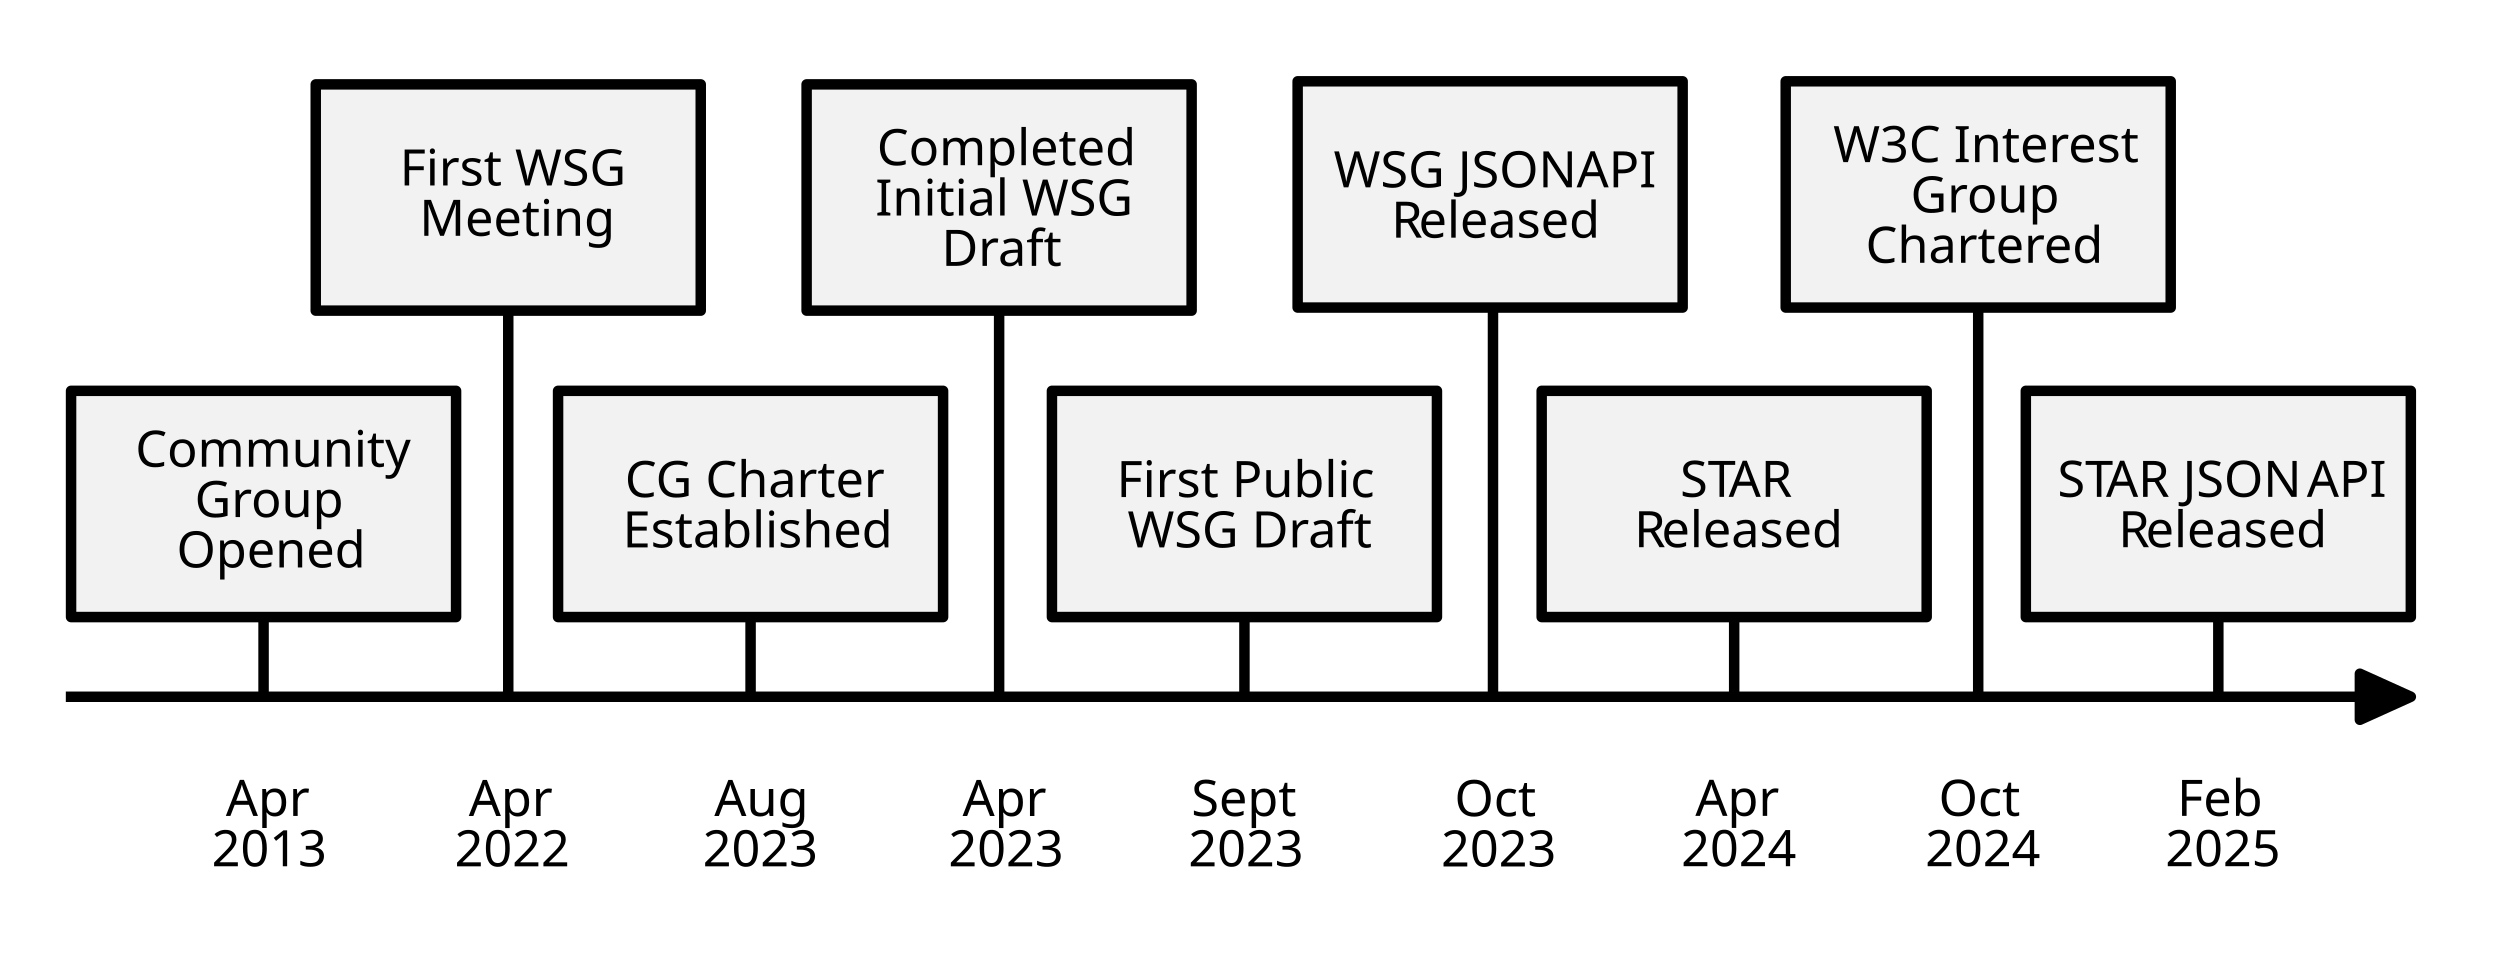
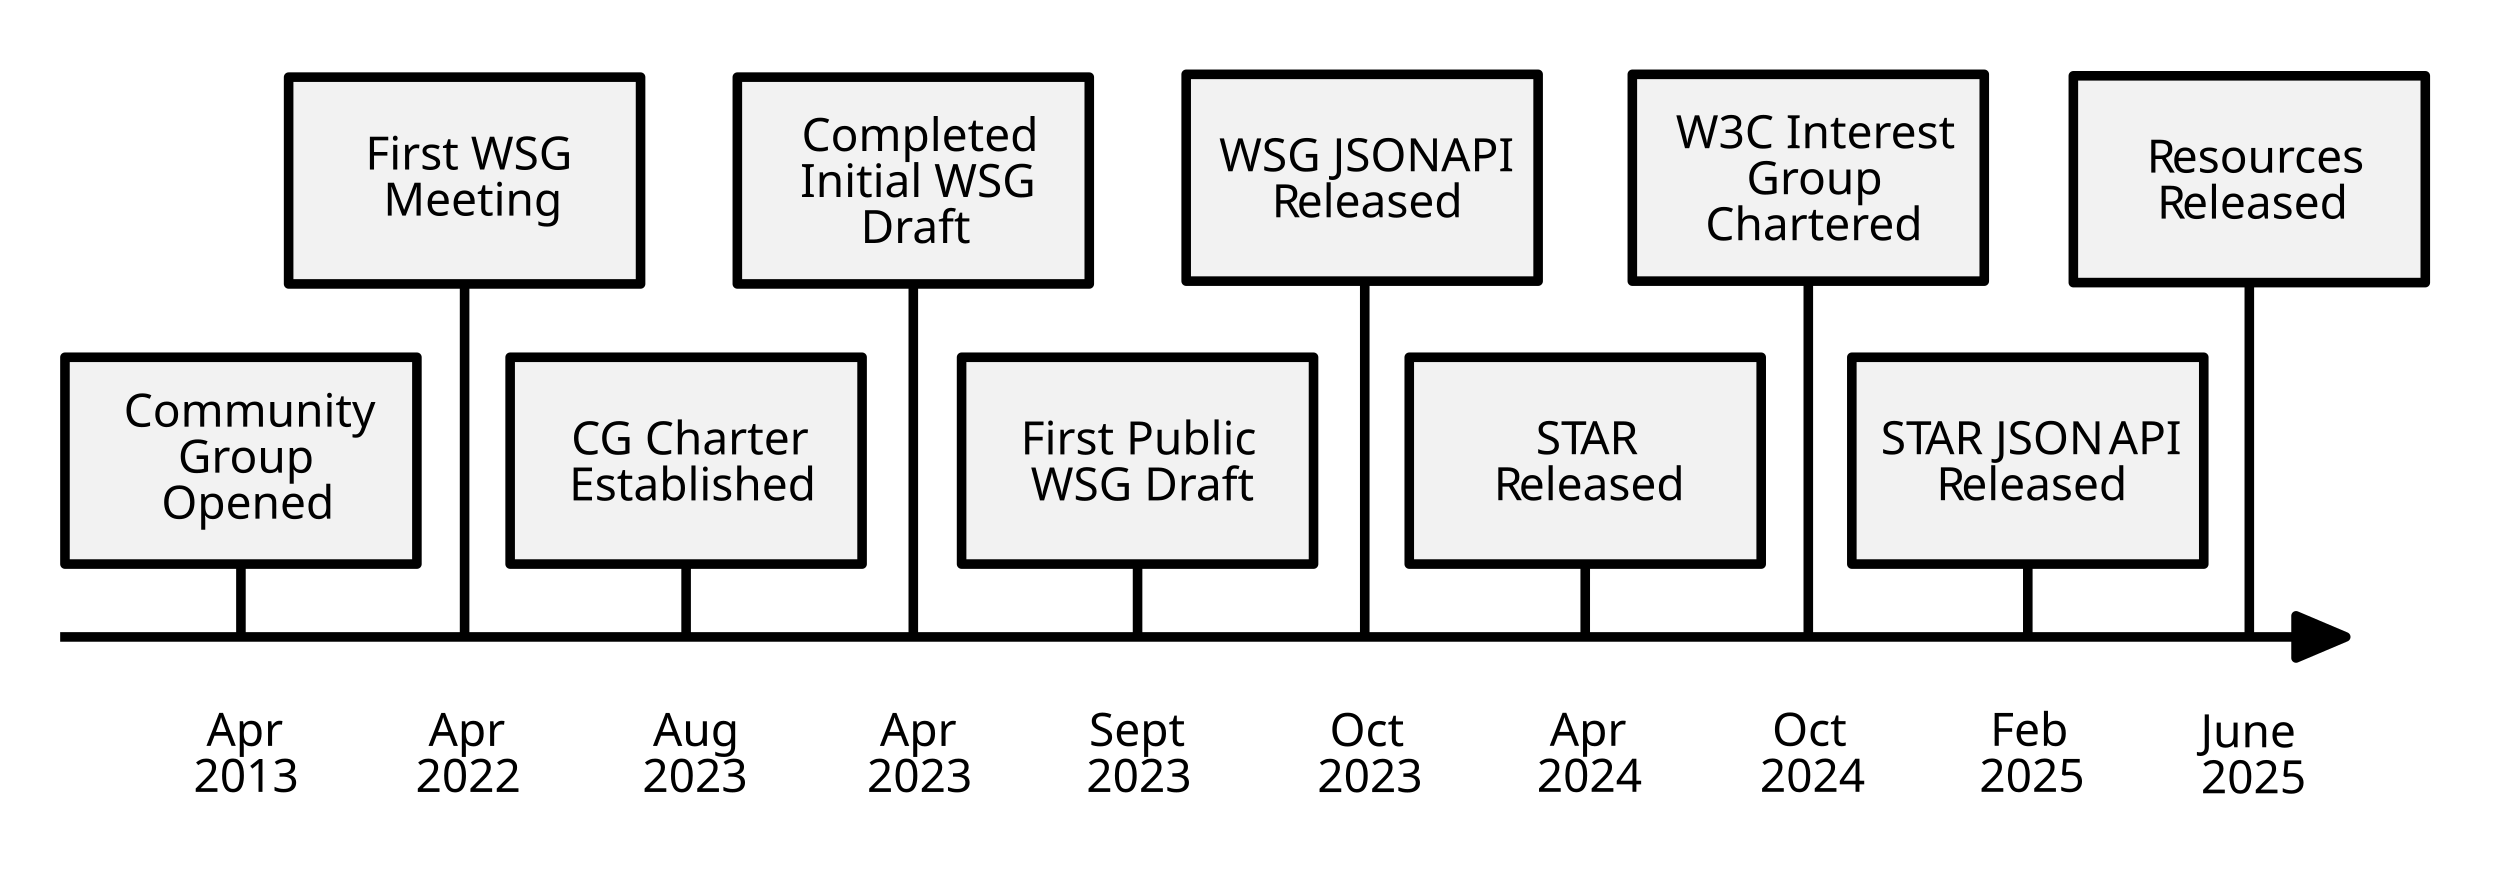
- <svg xmlns="http://www.w3.org/2000/svg" width="100%" height="100%" viewBox="0 0 596 227" version="1.1" xml:space="preserve" style="fill-rule:evenodd;clip-rule:evenodd;stroke-linecap:square;stroke-linejoin:round;stroke-miterlimit:1.5;">
+ <svg xmlns="http://www.w3.org/2000/svg" width="100%" height="100%" viewBox="0 0 652 227" version="1.1" xml:space="preserve" style="fill-rule:evenodd;clip-rule:evenodd;stroke-linecap:square;stroke-linejoin:round;stroke-miterlimit:1.5;">
  <g id="Arrow">
-     <path id="Tip" d="M574.742,166.107l-12.146,5.495l0,-10.989l12.146,5.494Z" style="stroke:#000;stroke-width:2.5px;" />
-     <path id="Baseline" d="M16.941,166.107l553.226,0" style="fill:none;stroke:#000;stroke-width:2.5px;" />
+     <path id="Tip" d="M611.764,166.107l-12.953,5.495l0,-10.989l12.953,5.494Z" style="stroke:#000;stroke-width:2.5px;" />
+     <path id="Baseline" d="M16.941,166.107l589.944,0" style="fill:none;stroke:#000;stroke-width:2.5px;" />
+   </g>
+   <g transform="matrix(0.24,0,0,0.24,504.918,81.0501)">
+     <text x="287.382px" y="474.311px" style="font-family:'TrebuchetMS', 'Trebuchet MS', sans-serif;font-size:50px;">June</text>
+     <g transform="matrix(50,0,0,50,392.692,524.311)" />
+     <text x="287.809px" y="524.311px" style="font-family:'TrebuchetMS', 'Trebuchet MS', sans-serif;font-size:50px;">2025</text>
+   </g>
+   <g transform="matrix(0.24,0,0,0.24,447.145,80.6655)">
+     <text x="299.564px" y="474.311px" style="font-family:'TrebuchetMS', 'Trebuchet MS', sans-serif;font-size:50px;">Feb</text>
+     <g transform="matrix(50,0,0,50,392.692,524.311)" />
+     <text x="287.809px" y="524.311px" style="font-family:'TrebuchetMS', 'Trebuchet MS', sans-serif;font-size:50px;">2025</text>
  </g>
  <g transform="matrix(0.24,0,0,0.24,389.901,80.6655)">
    <text x="301.115px" y="474.311px" style="font-family:'TrebuchetMS', 'Trebuchet MS', sans-serif;font-size:50px;">Oct</text>
    <g transform="matrix(50,0,0,50,392.692,524.311)" />
    <text x="287.809px" y="524.311px" style="font-family:'TrebuchetMS', 'Trebuchet MS', sans-serif;font-size:50px;">2024</text>
  </g>
  <g transform="matrix(0.24,0,0,0.24,331.723,80.6655)">
    <text x="301.859px" y="474.311px" style="font-family:'TrebuchetMS', 'Trebuchet MS', sans-serif;font-size:50px;">Apr</text>
    <g transform="matrix(50,0,0,50,392.692,524.311)" />
    <text x="287.809px" y="524.311px" style="font-family:'TrebuchetMS', 'Trebuchet MS', sans-serif;font-size:50px;">2024</text>
  </g>
  <g transform="matrix(0.24,0,0,0.24,274.485,80.7358)">
    <text x="301.115px" y="474.311px" style="font-family:'TrebuchetMS', 'Trebuchet MS', sans-serif;font-size:50px;">Oct</text>
    <g transform="matrix(50,0,0,50,392.692,524.311)" />
    <text x="287.809px" y="524.311px" style="font-family:'TrebuchetMS', 'Trebuchet MS', sans-serif;font-size:50px;">2023</text>
  </g>
  <g transform="matrix(0.24,0,0,0.24,214.236,80.7007)">
    <text x="290.751px" y="474.311px" style="font-family:'TrebuchetMS', 'Trebuchet MS', sans-serif;font-size:50px;">Sept</text>
    <g transform="matrix(50,0,0,50,392.692,524.311)" />
    <text x="287.809px" y="524.311px" style="font-family:'TrebuchetMS', 'Trebuchet MS', sans-serif;font-size:50px;">2023</text>
  </g>
  <g transform="matrix(0.24,0,0,0.24,157.03,80.7007)">
    <text x="301.859px" y="474.311px" style="font-family:'TrebuchetMS', 'Trebuchet MS', sans-serif;font-size:50px;">Apr</text>
    <g transform="matrix(50,0,0,50,392.692,524.311)" />
    <text x="287.809px" y="524.311px" style="font-family:'TrebuchetMS', 'Trebuchet MS', sans-serif;font-size:50px;">2023</text>
  </g>
  <g transform="matrix(0.24,0,0,0.24,98.4576,80.7007)">
    <text x="299.296px" y="474.311px" style="font-family:'TrebuchetMS', 'Trebuchet MS', sans-serif;font-size:50px;">Aug</text>
    <g transform="matrix(50,0,0,50,392.692,524.311)" />
    <text x="287.809px" y="524.311px" style="font-family:'TrebuchetMS', 'Trebuchet MS', sans-serif;font-size:50px;">2023</text>
  </g>
  <g transform="matrix(0.24,0,0,0.24,45.3984,80.7007)">
    <text x="276.481px" y="474.311px" style="font-family:'TrebuchetMS', 'Trebuchet MS', sans-serif;font-size:50px;">Apr</text>
    <g transform="matrix(50,0,0,50,367.313,524.311)" />
    <text x="262.431px" y="524.311px" style="font-family:'TrebuchetMS', 'Trebuchet MS', sans-serif;font-size:50px;">2022</text>
  </g>
  <g transform="matrix(0.24,0,0,0.24,-12.5185,80.6886)">
    <text x="276.481px" y="474.311px" style="font-family:'TrebuchetMS', 'Trebuchet MS', sans-serif;font-size:50px;">Apr</text>
    <g transform="matrix(50,0,0,50,367.313,524.311)" />
    <text x="262.431px" y="524.311px" style="font-family:'TrebuchetMS', 'Trebuchet MS', sans-serif;font-size:50px;">2013</text>
  </g>
+   <g id="IG-Chartered">
+     <path id="Line" d="M586.622,164.81l0,-90.371" style="fill:none;stroke:#000;stroke-width:2.5px;" />
+     <rect x="540.729" y="19.77" width="91.787" height="53.935" style="fill:#f2f2f2;stroke:#000;stroke-width:2.5px;" />
+     <g transform="matrix(0.24,0,0,0.24,510.775,-68.82)">
+       <text x="204.655px" y="474.311px" style="font-family:'TrebuchetMS', 'Trebuchet MS', sans-serif;font-size:50px;">R<tspan x="231.73px 259px " y="474.311px 474.311px ">es</tspan>ources</text>
+       <g transform="matrix(50,0,0,50,413.871,524.311)" />
+       <text x="215.873px" y="524.311px" style="font-family:'TrebuchetMS', 'Trebuchet MS', sans-serif;font-size:50px;">R<tspan x="242.948px 270.219px " y="524.311px 524.311px ">el</tspan>eased</text>
+     </g>
+   </g>
  <g id="STAR">
-     <path id="Line" d="M528.849,164.426l0,-17.317" style="fill:none;stroke:#000;stroke-width:2.5px;" />
+     <path id="Line1" d="M528.849,164.426l0,-17.317" style="fill:none;stroke:#000;stroke-width:2.5px;" />
    <rect x="482.956" y="93.175" width="91.787" height="53.935" style="fill:#f2f2f2;stroke:#000;stroke-width:2.5px;" />
    <g transform="matrix(0.24,0,0,0.24,453.212,4.61403)">
      <text x="155.399px" y="474.311px" style="font-family:'TrebuchetMS', 'Trebuchet MS', sans-serif;font-size:50px;">ST<tspan x="203.617px 233.109px " y="474.311px 474.311px ">AR</tspan> JSON <tspan x="403.056px 432.548px " y="474.311px 474.311px ">AP</tspan>I</text>
      <g transform="matrix(50,0,0,50,413.871,524.311)" />
      <text x="215.873px" y="524.311px" style="font-family:'TrebuchetMS', 'Trebuchet MS', sans-serif;font-size:50px;">R<tspan x="242.948px 270.219px " y="524.311px 524.311px ">el</tspan>eased</text>
    </g>
  </g>
-   <g id="IG-Chartered">
-     <path id="Line1" d="M471.605,164.426l-0,-90.372" style="fill:none;stroke:#000;stroke-width:2.5px;" />
+   <g id="IG-Chartered1">
+     <path id="Line2" d="M471.605,164.426l-0,-90.372" style="fill:none;stroke:#000;stroke-width:2.5px;" />
    <rect x="425.711" y="19.385" width="91.787" height="53.935" style="fill:#f2f2f2;stroke:#000;stroke-width:2.5px;" />
    <g transform="matrix(0.24,0,0,0.24,396.138,-75.187)">
      <text x="170.426px" y="474.311px" style="font-family:'TrebuchetMS', 'Trebuchet MS', sans-serif;font-size:50px;">W3C Interest</text>
      <text x="247.245px" y="524.311px" style="font-family:'TrebuchetMS', 'Trebuchet MS', sans-serif;font-size:50px;">Group</text>
      <g transform="matrix(50,0,0,50,427.165,574.311)" />
      <text x="202.58px" y="574.311px" style="font-family:'TrebuchetMS', 'Trebuchet MS', sans-serif;font-size:50px;">Chartered</text>
    </g>
  </g>
  <g id="STAR1">
-     <path id="Line2" d="M413.427,164.426l0,-17.317" style="fill:none;stroke:#000;stroke-width:2.5px;" />
+     <path id="Line3" d="M413.427,164.426l0,-17.317" style="fill:none;stroke:#000;stroke-width:2.5px;" />
    <rect x="367.534" y="93.175" width="91.787" height="53.935" style="fill:#f2f2f2;stroke:#000;stroke-width:2.5px;" />
    <g transform="matrix(0.24,0,0,0.24,337.791,4.61403)">
      <text x="261.466px" y="474.311px" style="font-family:'TrebuchetMS', 'Trebuchet MS', sans-serif;font-size:50px;">ST<tspan x="309.684px 339.176px " y="474.311px 474.311px ">AR</tspan>
      </text>
      <g transform="matrix(50,0,0,50,413.871,524.311)" />
      <text x="215.873px" y="524.311px" style="font-family:'TrebuchetMS', 'Trebuchet MS', sans-serif;font-size:50px;">R<tspan x="242.948px 270.219px " y="524.311px 524.311px ">el</tspan>eased</text>
    </g>
  </g>
  <g id="JSON-API">
-     <path id="Line3" d="M355.928,164.426l0,-90.372" style="fill:none;stroke:#000;stroke-width:2.5px;" />
+     <path id="Line4" d="M355.928,164.426l0,-90.372" style="fill:none;stroke:#000;stroke-width:2.5px;" />
    <rect x="309.356" y="19.385" width="91.787" height="53.935" style="fill:#f2f2f2;stroke:#000;stroke-width:2.5px;" />
    <g transform="matrix(0.24,0,0,0.24,279.883,-69.1724)">
      <text x="158.573px" y="474.311px" style="font-family:'TrebuchetMS', 'Trebuchet MS', sans-serif;font-size:50px;">WSG JSON <tspan x="399.882px 429.374px " y="474.311px 474.311px ">AP</tspan>I</text>
      <g transform="matrix(50,0,0,50,413.871,524.311)" />
      <text x="215.873px" y="524.311px" style="font-family:'TrebuchetMS', 'Trebuchet MS', sans-serif;font-size:50px;">R<tspan x="242.948px 270.219px " y="524.311px 524.311px ">el</tspan>eased</text>
    </g>
  </g>
  <g id="First-Draft">
-     <path id="Line4" d="M296.675,164.426l0,-17.317" style="fill:none;stroke:#000;stroke-width:2.5px;" />
+     <path id="Line5" d="M296.675,164.426l0,-17.317" style="fill:none;stroke:#000;stroke-width:2.5px;" />
    <rect x="250.782" y="93.175" width="91.787" height="53.935" style="fill:#f2f2f2;stroke:#000;stroke-width:2.5px;" />
    <g transform="matrix(0.24,0,0,0.24,220.857,4.67263)">
      <text x="188.932px" y="474.311px" style="font-family:'TrebuchetMS', 'Trebuchet MS', sans-serif;font-size:50px;">First Public</text>
      <g transform="matrix(50,0,0,50,429.972,524.311)" />
      <text x="199.772px" y="524.311px" style="font-family:'TrebuchetMS', 'Trebuchet MS', sans-serif;font-size:50px;">WSG Draft</text>
    </g>
  </g>
  <g id="Initial-Draft">
-     <path id="Line5" d="M238.191,164.426l-0,-90.372" style="fill:none;stroke:#000;stroke-width:2.5px;" />
+     <path id="Line6" d="M238.191,164.426l-0,-90.372" style="fill:none;stroke:#000;stroke-width:2.5px;" />
    <rect x="192.297" y="20.119" width="91.787" height="53.935" style="fill:#f2f2f2;stroke:#000;stroke-width:2.5px;" />
    <g transform="matrix(0.24,0,0,0.24,162.643,-74.453)">
      <text x="193.339px" y="474.311px" style="font-family:'TrebuchetMS', 'Trebuchet MS', sans-serif;font-size:50px;">Completed</text>
      <text x="191.813px" y="524.311px" style="font-family:'TrebuchetMS', 'Trebuchet MS', sans-serif;font-size:50px;">Initial WSG</text>
      <g transform="matrix(50,0,0,50,372.208,574.311)" />
      <text x="257.536px" y="574.311px" style="font-family:'TrebuchetMS', 'Trebuchet MS', sans-serif;font-size:50px;">Draft</text>
    </g>
  </g>
  <g id="CG-Charter">
-     <path id="Line6" d="M178.938,164.426l-0,-17.317" style="fill:none;stroke:#000;stroke-width:2.5px;" />
+     <path id="Line7" d="M178.938,164.426l-0,-17.317" style="fill:none;stroke:#000;stroke-width:2.5px;" />
    <rect x="133.044" y="93.175" width="91.787" height="53.935" style="fill:#f2f2f2;stroke:#000;stroke-width:2.5px;" />
    <g transform="matrix(0.24,0,0,0.24,103.194,4.67263)">
      <text x="190.751px" y="474.311px" style="font-family:'TrebuchetMS', 'Trebuchet MS', sans-serif;font-size:50px;">CG Charter</text>
      <g transform="matrix(50,0,0,50,441.203,524.311)" />
      <text x="188.541px" y="524.311px" style="font-family:'TrebuchetMS', 'Trebuchet MS', sans-serif;font-size:50px;">Established</text>
    </g>
  </g>
  <g id="First-Meet">
-     <path id="Line7" d="M121.166,164.426l-0,-90.372" style="fill:none;stroke:#000;stroke-width:2.5px;" />
+     <path id="Line8" d="M121.166,164.426l-0,-90.372" style="fill:none;stroke:#000;stroke-width:2.5px;" />
    <rect x="75.272" y="20.119" width="91.787" height="53.935" style="fill:#f2f2f2;stroke:#000;stroke-width:2.5px;" />
    <g transform="matrix(0.24,0,0,0.24,45.5966,-69.6132)">
      <text x="207.108px" y="474.311px" style="font-family:'TrebuchetMS', 'Trebuchet MS', sans-serif;font-size:50px;">First WSG</text>
      <g transform="matrix(50,0,0,50,403.129,524.311)" />
      <text x="226.615px" y="524.311px" style="font-family:'TrebuchetMS', 'Trebuchet MS', sans-serif;font-size:50px;">Meeting</text>
    </g>
  </g>
  <g id="CG-Open">
-     <path id="Line8" d="M62.834,164.426l0,-17.317" style="fill:none;stroke:#000;stroke-width:2.5px;" />
+     <path id="Line9" d="M62.834,164.426l0,-17.317" style="fill:none;stroke:#000;stroke-width:2.5px;" />
    <rect x="16.941" y="93.175" width="91.787" height="53.935" style="fill:#f2f2f2;stroke:#000;stroke-width:2.5px;" />
    <g transform="matrix(0.24,0,0,0.24,-12.9345,-2.55784)">
      <text x="188.31px" y="474.311px" style="font-family:'TrebuchetMS', 'Trebuchet MS', sans-serif;font-size:50px;">Community</text>
      <text x="247.245px" y="524.311px" style="font-family:'TrebuchetMS', 'Trebuchet MS', sans-serif;font-size:50px;">Group</text>
      <g transform="matrix(50,0,0,50,400.504,574.311)" />
      <text x="229.24px" y="574.311px" style="font-family:'TrebuchetMS', 'Trebuchet MS', sans-serif;font-size:50px;">Opened</text>
    </g>
  </g>
-   <g transform="matrix(0.24,0,0,0.24,447.145,80.6655)">
-     <text x="299.564px" y="474.311px" style="font-family:'TrebuchetMS', 'Trebuchet MS', sans-serif;font-size:50px;">Feb</text>
-     <g transform="matrix(50,0,0,50,392.692,524.311)" />
-     <text x="287.809px" y="524.311px" style="font-family:'TrebuchetMS', 'Trebuchet MS', sans-serif;font-size:50px;">2025</text>
-   </g>
</svg>
